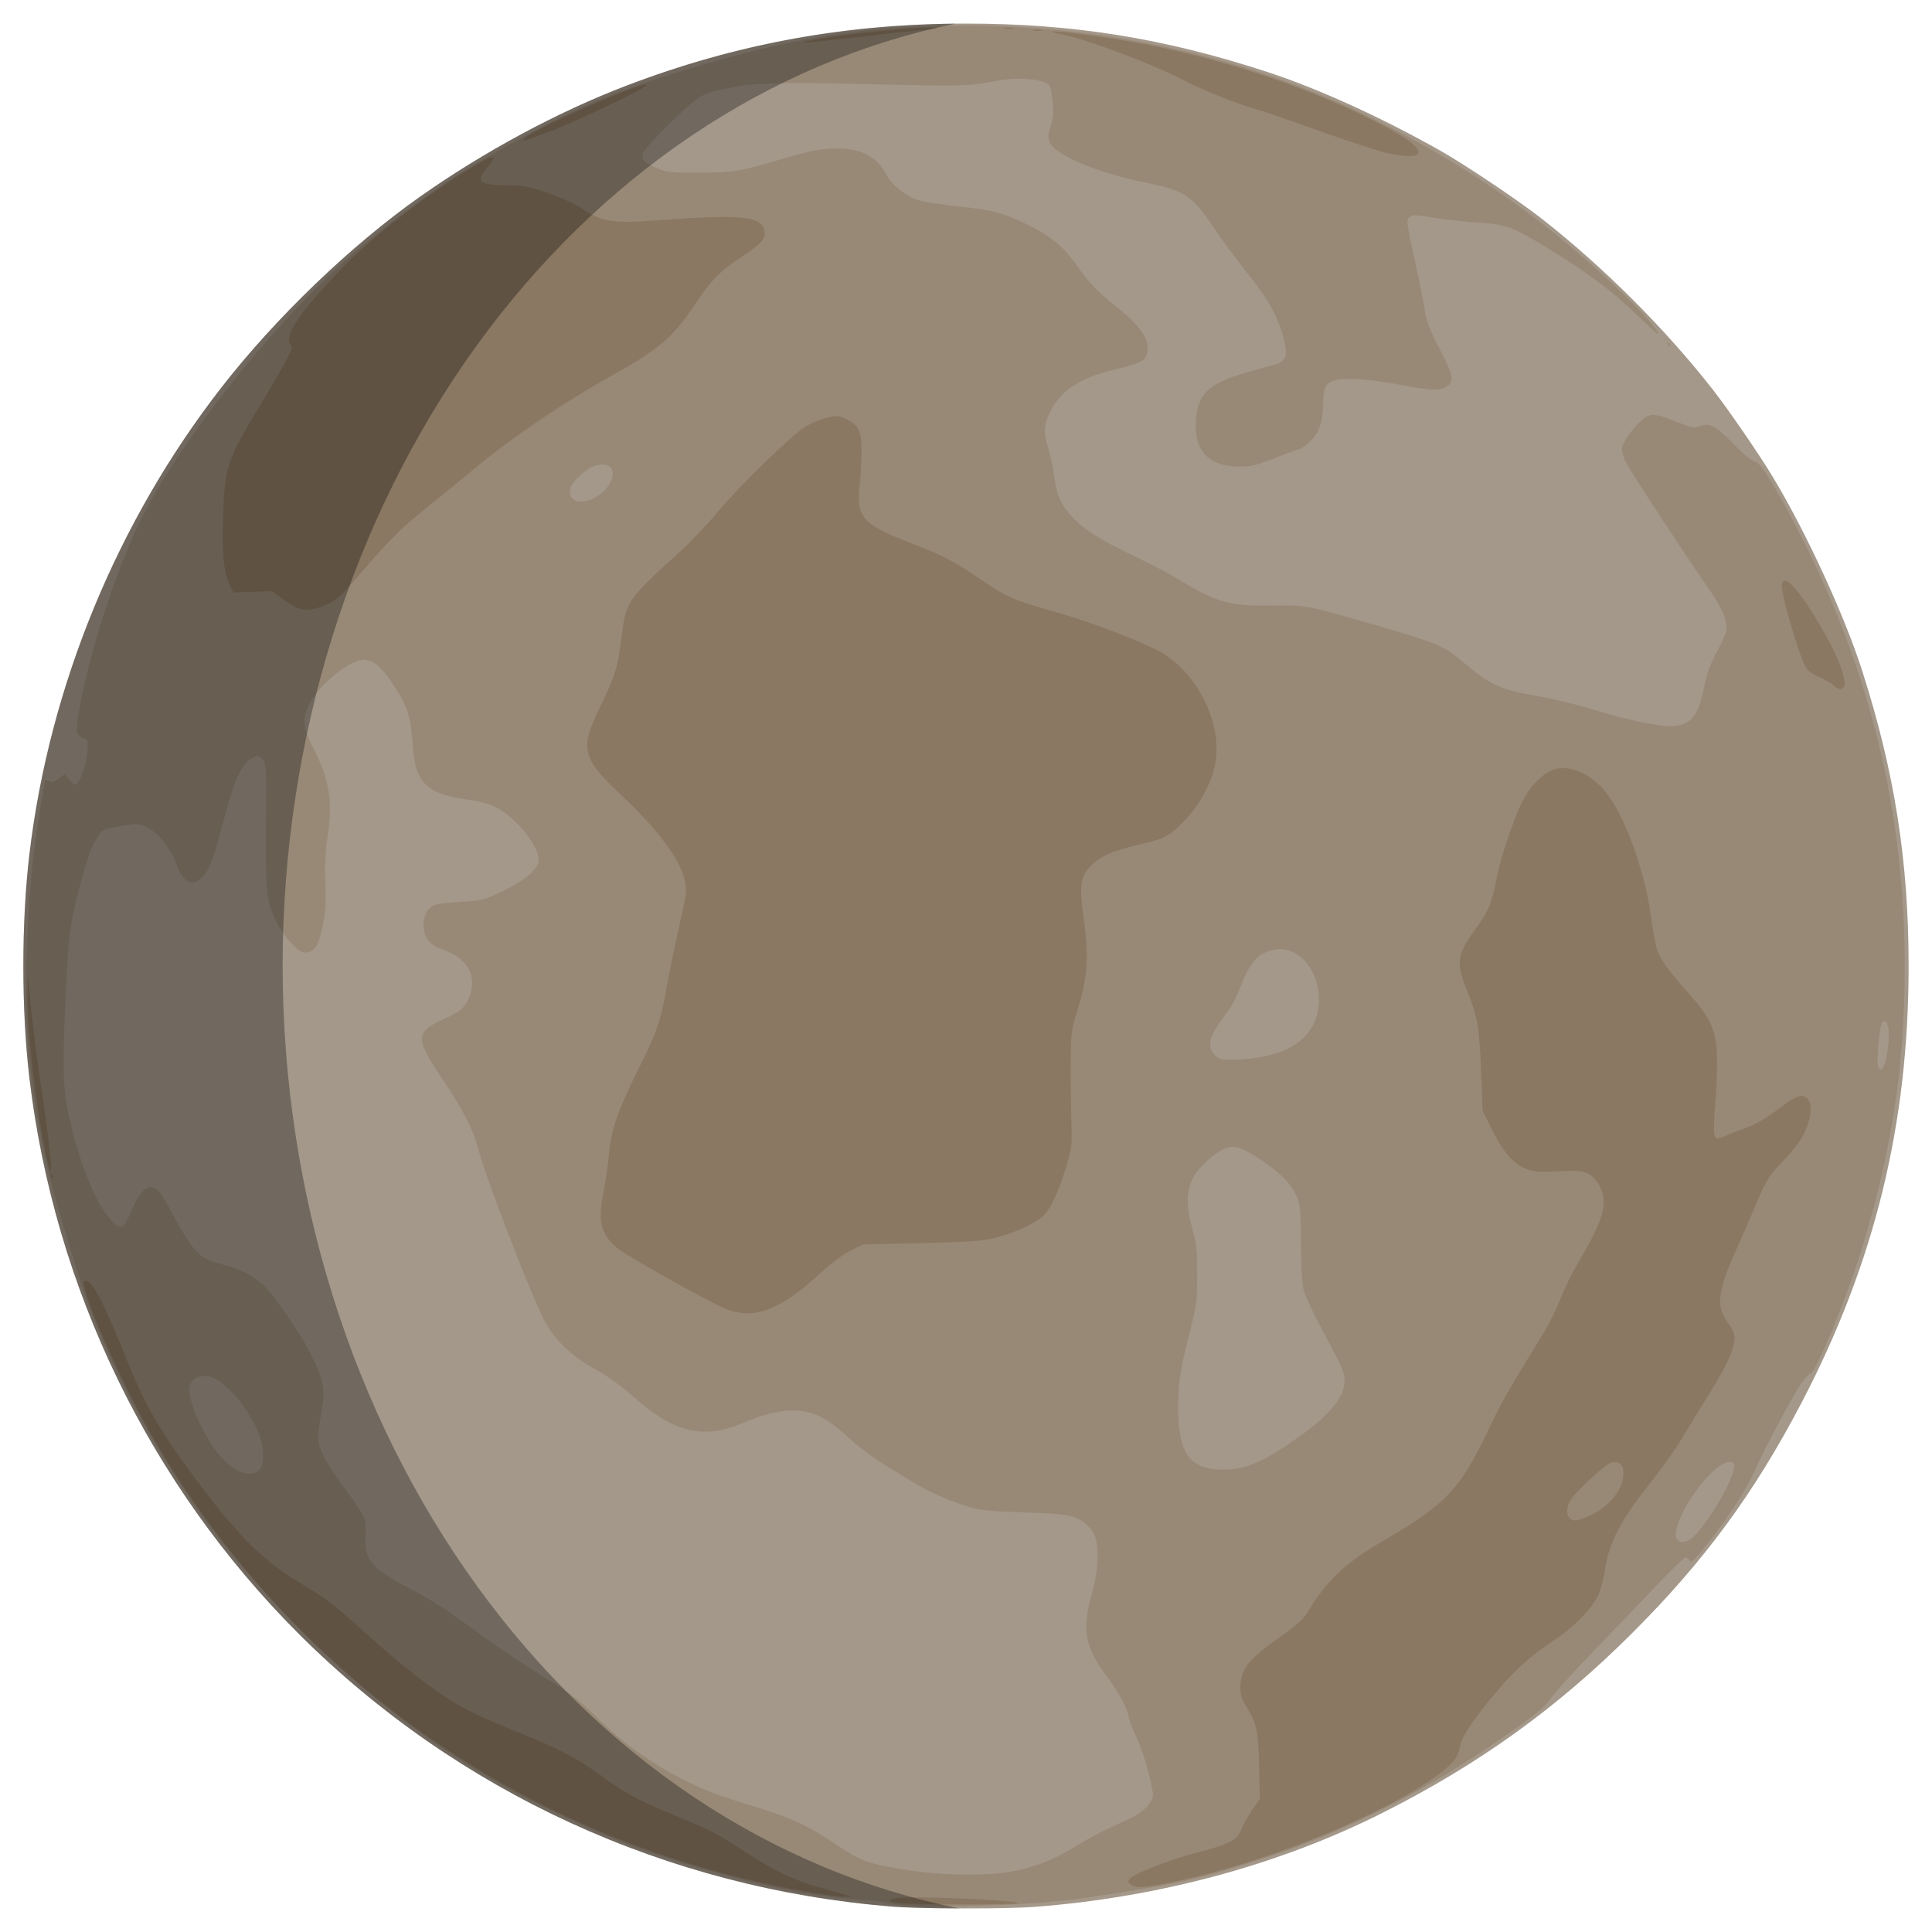
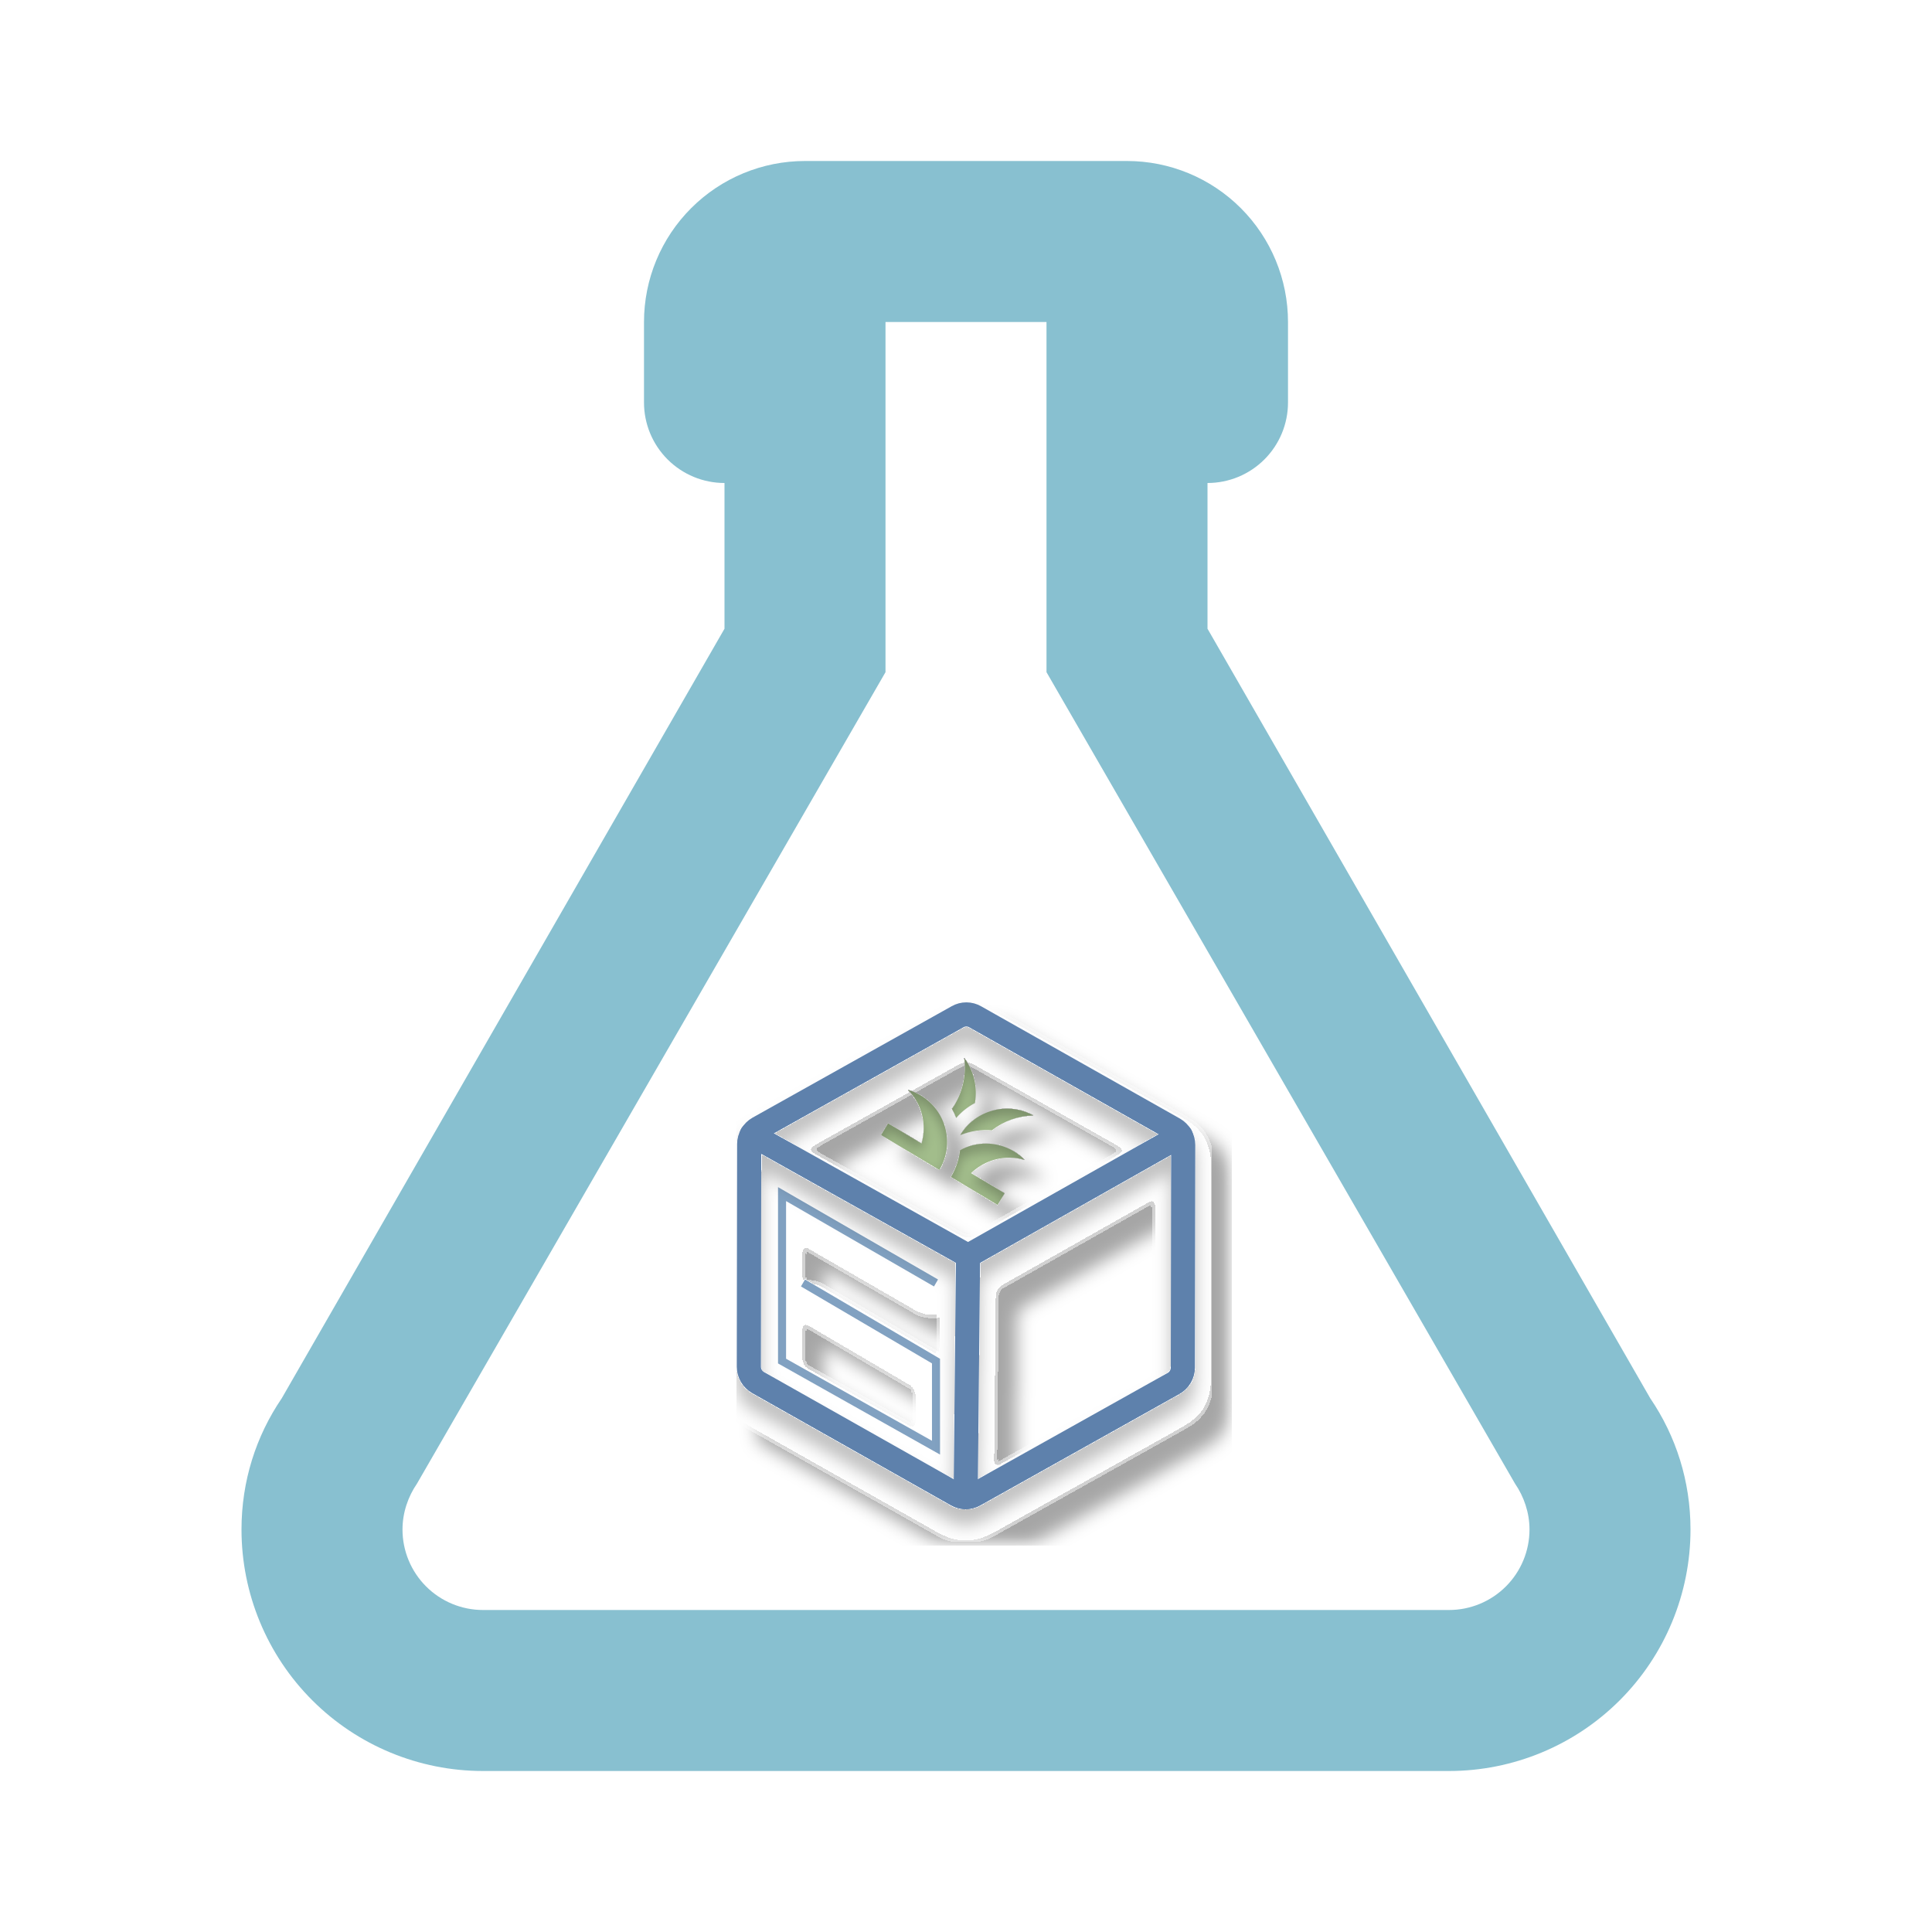
- <svg xmlns="http://www.w3.org/2000/svg" width="3e3" height="3e3" version="1.1" viewBox="0 0 793.75 793.75">
-   <g transform="translate(0 496.75)">
-     <path d="m366.83 286.58c-92.718-7.374-179.02-47.018-244.16-112.16-61.214-61.214-100.28-141.81-110.57-228.13-3.343-28.045-3.343-64.158 0-92.203 8.219-68.95 36.051-136.58 78.861-191.62 22.32-28.698 53.13-58.316 81.438-78.286 26.406-18.628 56.756-34.965 84.987-45.747 45.115-17.232 90.339-25.497 139.51-25.497 43.999 0 81.587 6.042 123.87 19.913 20.88 6.849 46.133 18.326 70.556 32.065 10.34 5.817 32.344 20.552 42.093 28.188 25.335 19.843 50.722 45.203 70.264 70.19 6.506 8.319 19.108 26.667 24.763 36.056 13.586 22.554 29.296 56.632 36.591 79.375 13.322 41.529 19.115 78.339 19.115 121.47 0 64.864-13.981 121.92-43.912 179.2-19.524 37.361-40.044 65.263-69.888 95.029-30.699 30.619-62.763 53.69-102.28 73.591-42.372 21.341-91.674 34.697-142.63 38.639-11.864 0.918-46.756 0.881-58.613-0.062z" fill="#a4988a" stroke-width=".802" />
-     <path d="m370.44 285.91c-3.307-0.286-6.391-0.755-6.853-1.041-0.462-0.286-4.791-0.741-9.621-1.011-25.741-1.44-67.786-11.791-100.98-24.863-11.27-4.438-35.859-16.204-46.367-22.187-30.309-17.26-56.733-37.562-82.749-63.578-22.475-22.475-38.901-42.952-55.014-68.582-15.362-24.435-29.895-55.277-36.765-78.019-1.224-4.053-4.113-13.502-6.419-20.999-10.685-34.735-15.961-72.453-14.86-106.23 0.904-27.731 2.521-45.294 6.054-65.745 0.876-5.071 1.595-9.494 1.598-9.828 0.003-0.334 0.671-0.192 1.485 0.316 1.207 0.754 1.959 0.571 4.082-0.995l2.602-1.919 1.761 2.205c0.969 1.213 2.154 2.205 2.635 2.205 1.478 0 4.316-7.783 4.825-13.229 0.464-4.971 0.407-5.193-1.526-5.928-1.105-0.42-2.24-1.366-2.522-2.102-0.991-2.583 2.014-18.212 6.817-35.456 5.226-18.761 12.665-38.861 19.36-52.316 16.208-32.572 54.229-80.429 85.965-108.2 16.43-14.38 37.353-29.74 52.115-38.259 36.856-21.269 51.93-27.993 85.789-38.269 43.59-13.229 74.681-18.125 115.1-18.125 59.234 0 118.77 13.856 169.53 39.454 39.012 19.675 70.237 41.731 101.15 71.447 7.879 7.574 14.843 15.778 13.394 15.778-0.252 0-4.118-3.548-8.592-7.885-9.516-9.225-19.274-16.613-33.924-25.686-16.943-10.493-19.37-11.426-31.811-12.224-5.802-0.372-14.049-1.284-18.326-2.027-6.37-1.106-8.001-1.163-9.02-0.317-1.682 1.396-1.68 1.416 1.929 17.961 1.745 8 3.594 17.235 4.109 20.523 0.738 4.71 2.021 8.055 6.048 15.772 5.37 10.288 6.011 12.873 3.708 14.939-2.628 2.358-6.656 2.403-17.882 0.2-11.908-2.337-22.989-3.334-27.546-2.48-4.915 0.922-6.085 2.758-6.085 9.545 0 7.69-1.713 12.56-5.678 16.142-1.73 1.563-3.519 2.843-3.974 2.843-0.455 0-4.932 1.624-9.949 3.608-7.798 3.084-9.951 3.608-14.831 3.608-11.781 0-17.978-5.678-17.939-16.436 0.049-13.407 4.491-17.77 23.384-22.972 3.374-0.929 7.572-2.093 9.328-2.588 4.417-1.243 5.214-3.715 3.413-10.582-2.353-8.97-6.352-16.256-14.382-26.202-4.186-5.185-10.396-13.557-13.799-18.603-9.537-14.14-12.218-15.95-28.554-19.277-19.423-3.956-36.673-11.091-39.095-16.171-1.166-2.445-1.158-3.015 0.097-6.996 0.962-3.053 1.228-5.719 0.898-9.023-0.722-7.236-0.98-7.953-3.227-8.977-3.757-1.712-13.076-2.017-19.99-0.655-11.164 2.2-14.438 2.285-52.224 1.363-38-0.927-47.306-0.617-59.926 1.995-3.033 0.628-7.063 1.891-8.956 2.807-4.171 2.019-23.412 20.947-24.106 23.714-0.661 2.634 0.623 3.941 5.978 6.083 4.053 1.621 5.863 1.81 16.965 1.77 13.711-0.049 17.191-0.598 32.472-5.123 13.393-3.966 17.692-4.816 24.348-4.816 10.255 0 16.493 3.377 20.479 11.085 1.947 3.765 8.046 8.6 12.682 10.053 2.325 0.729 9.459 1.87 15.853 2.536 14.81 1.542 19.338 2.722 29.416 7.669 9.361 4.595 14.76 9.08 20.063 16.668 5.069 7.255 8.204 10.493 16.923 17.478 8.111 6.498 12.172 11.831 12.172 15.982 0 5.55-1.246 6.399-13.823 9.427-13.68 3.293-21.175 8.065-25.686 16.354-3.041 5.588-3.397 9.251-1.474 15.192 0.887 2.741 2.019 7.973 2.515 11.626 1.135 8.352 2.885 12.342 7.647 17.432 4.819 5.152 11.552 9.379 25.596 16.072 6.181 2.946 13.667 6.848 16.637 8.672 16.557 10.171 21.867 11.737 39.099 11.528 14.862-0.18 14.56-0.234 40.89 7.388 28.939 8.377 30.051 8.858 40.088 17.335 9.352 7.898 13.915 9.903 28.062 12.329 6.394 1.097 16.305 3.455 22.024 5.24 13.825 4.317 27.202 7.258 32.994 7.254 8.519-6e-3 11.787-3.829 14.198-16.61 0.901-4.776 2.374-8.737 5.365-14.428 3.555-6.764 4.056-8.269 3.636-10.925-0.621-3.928-2.854-8.305-7.835-15.36-7.975-11.297-32.118-48.198-33.572-51.313-0.823-1.764-1.505-4.128-1.514-5.253-0.026-3.031 7.51-12.5 10.817-13.592 2.723-0.899 3.863-0.616 14.977 3.706 3.241 1.26 4.153 1.322 6.579 0.445 3.873-1.4 6.173-0.09 14.263 8.125 3.94 4 7.115 6.569 8.12 6.569 2.013 0 7.375 8.518 17.16 27.26 29.796 57.069 44.324 116.07 44.324 180 0 41.514-5.46 76.857-18.209 117.86-5.795 18.637-18.154 48.586-20.351 49.314-0.703 0.233-2.374 1.95-3.714 3.817-3.244 4.518-15.416 27.317-19.146 35.865-3.382 7.75-11.404 20.138-20.192 31.182-4.902 6.161-6.125 7.29-6.728 6.214-0.405-0.724-1.193-1.316-1.751-1.316-0.558 0-5.862 5.122-11.786 11.383-5.924 6.261-17.446 18.28-25.604 26.711-8.158 8.43-16.061 17.111-17.563 19.29-2.884 4.185-5.211 6.137-18.114 15.192-32.01 22.465-65.6 39.64-99.02 50.631-27.023 8.887-37.824 11.286-75.366 16.738-19.428 2.821-57.847 4.282-74.564 2.834zm48.674-14.478c8.667-2.083 14.406-4.504 22.684-9.572 3.748-2.295 9.07-5.233 11.826-6.529 2.756-1.296 7.32-3.44 10.141-4.764 6.566-3.081 10.403-7.255 9.87-10.734-1.065-6.949-4.17-17.539-6.609-22.537-1.506-3.087-2.972-6.875-3.258-8.419-0.763-4.114-3.92-10.038-8.913-16.722-9.24-12.372-10.458-19.024-6.259-34.19 1.56-5.634 2.243-10.044 2.296-14.833 0.081-7.284-0.827-10.038-4.419-13.391-4.154-3.879-7.241-4.496-25.521-5.104-13.475-0.448-18.376-0.912-22.449-2.128-8.022-2.393-16.97-6.381-24.042-10.717-3.534-2.166-9.3-5.701-12.814-7.855-3.514-2.154-9.376-6.67-13.029-10.037-8.926-8.226-14.676-11.075-22.438-11.116-6.328-0.033-12.273 1.411-20.932 5.084-16.298 6.913-28.167 4.111-44.818-10.58-5.237-4.621-11.08-8.905-14.979-10.982-10.346-5.513-17.669-12.475-22.08-20.991-5.146-9.938-23.516-57.515-26.422-68.431-2.622-9.851-6.071-16.703-15.427-30.651-10.956-16.332-10.921-18.941 0.321-24.065 7.309-3.331 8.756-4.513 10.699-8.744 4.044-8.807-0.534-16.937-11.495-20.41-4.442-1.407-7.042-4.929-7.042-9.54 0-4.033 1.388-6.732 4.25-8.264 0.97-0.519 5.918-1.183 10.997-1.475 8.993-0.518 9.455-0.638 17.686-4.608 9.214-4.444 14.372-8.987 14.372-12.658 0-5.772-9.534-17.512-17.498-21.548-2.78-1.409-6.903-2.501-12.288-3.257-10.431-1.464-15.957-4.04-18.662-8.7-2.198-3.787-2.585-5.626-3.613-17.17-0.839-9.429-2.515-13.786-8.803-22.883-4.25-6.148-7.355-8.595-10.905-8.595-5.809 0-18.141 9.897-22.378 17.959-3.111 5.918-2.804 9.722 1.456 18.052 6.92 13.53 8.216 22.121 5.764 38.222-0.73 4.795-0.962 10.693-0.678 17.259 0.328 7.604 0.106 11.576-0.934 16.711-2.002 9.882-3.426 12.063-7.875 12.063-2.358 0-8.136-6.31-11.034-12.051-4.42-8.756-4.728-11.447-4.557-39.843 0.152-25.205 0.115-25.877-1.512-27.504-1.443-1.443-1.952-1.538-3.777-0.707-4.588 2.091-7.571 8.458-12.175 25.991-3.899 14.848-5.828 20.056-8.48 22.894-4.176 4.47-7.813 2.891-10.704-4.648-2.846-7.423-7.182-12.99-11.966-15.362-3.678-1.824-4.164-1.872-9.621-0.965-8.839 1.47-8.837 1.469-10.803 4.383-2.58 3.826-4.533 9.273-7.735 21.573-3.832 14.722-4.348 18.665-5.463 41.689-1.521 31.42-1.28 40.84 1.341 52.3 4.46 19.506 10.819 35.177 17.051 42.024 4.203 4.618 5.381 4.12 8.51-3.599 3.392-8.367 6.847-11.288 10.512-8.887 1.015 0.665 4.144 5.656 6.954 11.091 2.854 5.52 6.654 11.545 8.611 13.65 3.515 3.782 3.952 3.99 15.441 7.346 4.876 1.424 10.327 4.715 13.769 8.312 4.306 4.5 14.264 19.18 18.141 26.744 5.554 10.836 6.322 14.841 4.643 24.238-0.732 4.101-1.332 8.911-1.332 10.689 0 4.437 3.408 10.833 11.602 21.775 3.734 4.986 7.128 10.293 7.542 11.795 0.415 1.502 0.563 4.838 0.329 7.413-0.817 9.008 2.827 13.079 19.333 21.6 6.396 3.301 14.658 8.542 21.648 13.732 12.078 8.967 24.917 17.609 37.723 25.392 5.567 3.383 10.196 7.09 15.603 12.495 14.101 14.094 30.615 24.825 49.38 32.088 2.205 0.853 9.421 3.195 16.035 5.202 14.996 4.552 22.544 8.061 33.718 15.676 9.416 6.417 12.69 7.675 25.825 9.925 17.993 3.082 37.836 3.241 49.664 0.399zm277.38-137.61c7.886-8.362 17.888-27.111 15.654-29.345-4.267-4.267-20.648 14.843-23.488 27.4-1.253 5.542 3.361 6.687 7.833 1.945zm-590.31-26.22c2.119-1.55 2.521-7.428 0.891-13.063-2.367-8.187-9.737-18.611-16.75-23.691-5.772-4.181-12.532-2.372-12.532 3.355 0 6.309 6.88 20.975 12.962 27.63 5.709 6.246 11.709 8.49 15.429 5.77zm406.59-2.165c5.898-2.029 11.312-5.078 20.222-11.389 13.509-9.569 19.44-16.817 19.44-23.756 0-2.004-0.968-4.982-2.68-8.245-1.474-2.809-5.051-9.617-7.948-15.13s-5.706-11.646-6.241-13.63c-0.587-2.176-1.013-9.815-1.072-19.242-0.088-14.083-0.266-15.996-1.786-19.283-2.404-5.196-5.968-8.944-13.438-14.135-8.025-5.576-11.361-6.87-15.043-5.835-4.272 1.2-11.314 7.333-13.929 12.13-2.959 5.43-3.06 11.754-0.341 21.511 1.596 5.728 1.899 8.669 1.901 18.441 2e-3 10.746-0.221 12.505-2.941 23.251-4.149 16.39-4.835 20.805-4.859 31.269-0.044 18.965 4.7 25.597 18.343 25.639 3.651 0.011 7.365-0.56 10.374-1.595zm261.64-165.36c1.254-3.991 1.954-11.484 1.365-14.622-0.664-3.541-2.531-3.666-3.146-0.211-0.882 4.96-1.528 14.934-1.049 16.183 0.774 2.016 1.948 1.455 2.83-1.351zm-256.37-2.548c14.277-2.547 22.335-9.597 23.638-20.68 1.529-13.008-7.12-24.826-17.219-23.528-7.119 0.915-10.778 4.722-14.853 15.453-1.207 3.179-2.981 6.877-3.942 8.218-0.961 1.341-3.128 4.377-4.816 6.746-4.106 5.762-4.726 10.02-1.875 12.87 1.822 1.822 2.708 2.062 7.514 2.037 2.997-0.015 8.195-0.518 11.553-1.117zm-273.03-230.16c7.48-4.383 9.244-13.236 2.638-13.236-3.458 0-5.911 1.252-9.856 5.032-2.82 2.702-3.666 4.09-3.666 6.015 0 4.519 5.144 5.553 10.884 2.189zm440.16-62.711c-0.435-1.143-0.343-1.235 0.449-0.449 0.548 0.544 0.794 1.191 0.547 1.438-0.247 0.247-0.695-0.198-0.996-0.989z" fill="#988977" stroke-width=".802" />
-     <path d="m370.84 285.25c-6.495-0.396-7.267-1.537-1.526-2.254 7.287-0.91 49.5 0.964 48.758 2.165-0.401 0.649-36.927 0.717-47.232 0.089zm-40.489-5.006c-57.67-10.404-108.82-31.56-155.94-64.501-45.551-31.842-84.647-74.789-112.45-123.52-13.171-23.089-29.768-61.112-27.333-62.617 2.645-1.635 7.343 7.114 17.908 33.353 7.354 18.264 13.503 28.77 28.86 49.309 16.743 22.393 27.211 32.65 42.616 41.76 9.752 5.766 13.097 8.364 27.639 21.464 12.829 11.556 26.442 22.184 34.901 27.248 5.911 3.539 13.975 7.262 27.054 12.49 15.019 6.004 24.255 10.821 32.559 16.982 10.117 7.505 15.082 10.208 30.868 16.805 16.582 6.93 16.212 6.738 29.264 15.188 12.003 7.771 20.067 11.594 30.868 14.632 3.969 1.116 8.479 2.393 10.022 2.836l2.806 0.807-3.608 5e-3c-1.984 2e-3 -9.2-1.004-16.035-2.237zm134.28-2.729c-1.232-0.901-1.338-1.343-0.549-2.293 1.849-2.227 16.303-7.921 27.267-10.742 13.688-3.521 16.94-5.197 18.578-9.573 0.673-1.799 2.667-5.363 4.431-7.921l3.207-4.651-0.257-12.52c-0.31-15.119-0.934-18.317-4.786-24.547-2.436-3.938-2.965-5.538-2.92-8.819 0.104-7.538 3.097-11.335 16.301-20.679 6.651-4.707 9.708-7.428 11.225-9.992 7.655-12.94 15.246-20.179 30.547-29.13 27.263-15.948 32.212-21.294 45.207-48.839 3.908-8.284 7.026-13.694 21.175-36.75 2.256-3.676 5.408-10.055 7.005-14.176 1.597-4.121 4.906-10.855 7.354-14.964 10.348-17.373 12.372-24.435 8.913-31.106-2.729-5.263-6.062-6.918-13.086-6.498-3.087 0.184-7.777 0.341-10.423 0.348-8.993 0.023-14.539-4.646-21.035-17.706l-3.681-7.402-0.635-16.494c-0.69-17.901-1.423-22.011-5.943-33.31-4.447-11.114-3.946-14.453 3.734-24.888 5.061-6.876 6.704-10.729 8.335-19.546 1.628-8.798 6.734-24.382 10.562-32.231 3.368-6.907 8.967-12.549 13.726-13.83 6.243-1.681 14.248 1.728 20.129 8.573 8.087 9.413 16.584 32.231 19.242 51.676 0.886 6.48 2.145 13.061 2.798 14.623 1.737 4.158 5.136 8.766 12.456 16.89 8.759 9.721 11.214 14.773 11.835 24.352 0.263 4.062 9e-3 13.311-0.565 20.553-1.233 15.553-0.96 16.545 3.887 14.11 1.611-0.809 4.371-1.93 6.135-2.491 5.195-1.652 10.746-4.705 16.32-8.977 6.24-4.782 8.471-5.759 10.583-4.629 3.143 1.682 2.972 7.438-0.444 14.988-1.15 2.542-4.515 6.956-8.564 11.234-6.338 6.697-6.904 7.604-11.407 18.263-2.606 6.168-6.49 15.095-8.63 19.837-5.097 11.29-6.79 18.253-5.548 22.811 0.505 1.854 1.813 4.434 2.906 5.733 1.093 1.299 2.205 3.451 2.471 4.782 0.82 4.098-2.539 12.138-9.997 23.933-3.856 6.099-9.064 14.579-11.573 18.846-2.509 4.266-8.525 12.714-13.37 18.774-11.482 14.359-16.5 23.97-18.09 34.647-0.611 4.102-1.923 9.084-2.914 11.07-2.82 5.646-9.868 12.817-17.834 18.142-9.978 6.671-15.522 11.59-23.469 20.819-8.801 10.223-14.536 18.609-15.187 22.209-0.287 1.586-0.991 3.813-1.566 4.949-2.018 3.991-12.43 11.497-25.851 18.633-26.794 14.247-62.454 27.093-91.794 33.069-11.016 2.244-14.074 2.402-16.211 0.839zm189.48-152.07c5.774-2.885 11.007-8.429 12.225-12.951 1.663-6.175-0.044-9.425-4.379-8.336-2.488 0.625-15.287 12.579-16.987 15.866-2.193 4.241-1.034 7.877 2.51 7.877 0.944 0 3.928-1.105 6.631-2.456zm-356.12-84.499c-7.159-2.943-40.949-21.939-44.629-25.089-6.488-5.553-7.798-10.756-5.564-22.088 0.887-4.5 1.942-11.789 2.344-16.199 0.909-9.969 3.739-18.261 11.624-34.062 8.126-16.282 9.581-20.411 12.013-34.088 1.176-6.615 3.576-18.301 5.332-25.97 2.894-12.635 3.112-14.339 2.32-18.15-1.781-8.579-11.068-21.17-25.861-35.062-16.644-15.63-17.511-19.174-8.982-36.717 6.211-12.774 7.132-15.767 8.731-28.361 1.901-14.974 2.264-15.503 24.428-35.636 4.066-3.693 10.745-10.729 14.842-15.634 9.573-11.462 30.943-32.208 36.661-35.591 2.434-1.44 6.408-3.034 8.831-3.543 3.89-0.816 4.767-0.744 7.505 0.614 5.327 2.644 6.418 4.945 6.359 13.421-0.028 4.048-0.347 10.11-0.709 13.473-1.481 13.748 0.789 16.291 21.78 24.404 12.587 4.865 17.074 7.231 28.642 15.104 10.434 7.101 12.686 8.043 32.862 13.749 11.069 3.13 31.428 10.931 39.344 15.075 15.867 8.305 26.803 30.248 23.344 46.838-1.588 7.615-6.168 16.172-11.982 22.388-6.12 6.542-8.453 7.896-17.042 9.891-11.516 2.675-16.725 4.653-20.287 7.702-6.168 5.279-6.745 8.577-4.41 25.179 1.889 13.431 1.209 22.719-2.555 34.845-2.938 9.468-2.987 9.838-3.035 23.251-0.027 7.497 0.1 18.14 0.282 23.652 0.314 9.511 0.197 10.47-2.308 18.805-3.052 10.158-6.199 16.77-9.436 19.832-3.068 2.902-11.298 6.656-19.118 8.72-5.529 1.46-9.749 1.772-30.571 2.266l-24.157 0.573-5.107 2.522c-3.196 1.578-8.155 5.313-13.249 9.979-16.069 14.717-26.791 18.616-38.244 13.907zm-277.06-54.624c0.038-0.934 0.228-1.124 0.484-0.484 0.232 0.579 0.203 1.27-0.063 1.537-0.266 0.266-0.456-0.207-0.421-1.052zm-1.937-8.151c-4.476-21.332-7.883-51.61-7.638-67.866l0.11-7.3 0.646 7.617c0.946 11.152 2.96 27.193 5.603 44.625 2.333 15.383 3.742 29.138 2.985 29.138-0.222 0-0.99-2.796-1.707-6.214zm734.59-193.15c-0.605-0.729-3.296-2.311-5.98-3.515-4.148-1.861-5.124-2.714-6.514-5.689-2.64-5.651-9.052-27.982-9.052-31.524 0-6.353 6.037-0.383 15.321 15.151 9.124 15.267 12.943 26.903 8.831 26.903-0.828 0-2.001-0.597-2.606-1.326zm-630.95-31.873c-1.578-0.547-4.645-2.355-6.815-4.019l-3.946-3.025-16.005 0.556-1.35-2.806c-2.641-5.488-3.342-12.356-2.856-27.988 0.662-21.298 1.159-22.764 16.204-47.795 10.632-17.688 12.802-21.977 11.686-23.093-3.346-3.346 3.455-13.478 21.546-32.101 12.827-13.204 35.393-30.586 53.751-41.402 8.54-5.032 9.905-4.81 5.182 0.843-4.811 5.758-3.285 6.905 9.413 7.078 5.916 0.081 8.329 0.573 15.926 3.249 4.925 1.735 10.807 4.382 13.072 5.883 9.309 6.168 12.602 6.64 34.99 5.013 30.615-2.225 39.21-1.378 40.559 3.998 0.892 3.556-0.888 5.732-9.118 11.141-9.307 6.117-12.46 9.362-20.005 20.585-8.715 12.964-14.274 17.589-35.092 29.202-17.534 9.78-39.752 24.793-52.917 35.756-6.615 5.508-16.356 13.465-21.648 17.682-10.108 8.055-14.863 12.763-26.191 25.937-8.851 10.293-10.716 12.008-15.1 13.889-5.122 2.197-7.998 2.559-11.288 1.419zm447.23-186.98c-2.987-0.641-15.434-4.724-27.661-9.073-12.227-4.349-23.838-8.339-25.802-8.866-7.363-1.976-23.136-8.259-30.103-11.989-11.712-6.272-39.475-16.734-50.11-18.884-13.205-2.669 7.822-0.512 27.145 2.785 37.339 6.371 77.381 19.815 107.55 36.111 16.316 8.812 15.83 13.534-1.021 9.917zm-354.13-6.238c4.263-4.067 47.261-22.868 49.998-21.861 1.408 0.518-28.562 14.99-39.715 19.177-10.921 4.1-12.086 4.404-10.284 2.684zm118.13-40.251c12.509-2.486 45.43-5.687 50.627-4.922 1.621 0.239 1.099 0.392-1.619 0.477-2.205 0.069-14.652 1.383-27.661 2.921-24.865 2.939-30.487 3.34-21.347 1.523zm90.909-4.095c0.997-0.192 2.441-0.184 3.207 0.016 0.767 0.201-0.05 0.358-1.813 0.349-1.764-9e-3 -2.391-0.173-1.394-0.365zm-12.036-0.801c0.992-0.191 2.616-0.191 3.608 0 0.992 0.191 0.18 0.347-1.804 0.347-1.984 0-2.796-0.156-1.804-0.347z" fill="#8b7862" stroke-width=".802" />
-     <path transform="matrix(.26458 0 0 .26458 0 -496.75)" d="m1483.8 36.699c-179.56 1.776-345.48 33.057-511.01 96.279-106.7 40.754-221.41 102.5-321.21 172.9-106.99 75.475-223.44 187.42-307.8 295.88-161.8 208.04-266.99 463.64-298.06 724.24-12.635 106-12.635 242.49 0 348.48 38.888 326.23 186.53 630.85 417.89 862.21 246.22 246.22 572.38 396.05 922.81 423.93 21.156 1.683 61.73 2.592 103.38 2.728-291.05-57.866-555.82-234.33-747.97-498.89-195.17-268.73-302.61-610.72-302.98-964.46 0.14-352.82 106.79-694.07 300.86-962.69 190.93-264.28 454.23-441.29 744.09-500.61z" fill-opacity=".314" stroke-width="3.03" />
+ <svg xmlns="http://www.w3.org/2000/svg" width="480" height="480" viewBox="0 0 480 480" fill="none">
+   <path d="M100 380C100 385.304 102.107 390.391 105.858 394.142C109.609 397.893 114.696 400 120 400H360C365.304 400 370.391 397.893 374.142 394.142C377.893 390.391 380 385.304 380 380C380 375.8 378.6 371.8 376.4 368.6L260 167V80H220V167L103.6 368.6C101.4 371.8 100 375.8 100 380ZM120 440C104.087 440 88.826 433.679 77.574 422.426C66.321 411.174 60 395.913 60 380C60 368 63.6 356.8 70 347.4L180 156.2V120C174.696 120 169.609 117.893 165.858 114.142C162.107 110.391 160 105.304 160 100V80C160 69.391 164.214 59.217 171.716 51.716C179.217 44.214 189.391 40 200 40H280C290.609 40 300.783 44.214 308.284 51.716C315.786 59.217 320 69.391 320 80V100C320 105.304 317.893 110.391 314.142 114.142C310.391 117.893 305.304 120 300 120V156.2L410 347.4C416.4 356.8 420 368 420 380C420 395.913 413.679 411.174 402.426 422.426C391.174 433.679 375.913 440 360 440H120Z" fill="#88C0D0" />
+   <g filter="url(#filter0_d_731_7)">
+     <g filter="url(#filter1_i_731_7)">
+       <path d="M233.378 290.678L218.906 281.998L220.642 279.104L228.963 284.095C230.317 279.377 229.049 274.307 225.624 270.797C226.689 271.121 227.746 271.558 228.744 272.157C235.141 275.993 237.214 284.282 233.378 290.678ZM254.568 288.157C253.78 287.37 252.897 286.644 251.899 286.045C247.659 283.501 242.568 283.557 238.531 285.76C238.378 286.967 238.127 288.174 237.704 289.337C237.328 290.391 236.862 291.43 236.272 292.414L247.849 299.358L249.585 296.464L241.25 291.464C244.789 288.057 249.859 286.789 254.568 288.157ZM246.457 280.813C249.383 278.495 253 277.221 256.716 277.127C250.369 273.635 242.344 275.729 238.586 281.995C241.045 281.011 243.748 280.605 246.457 280.813ZM242.216 274.039C242.902 270.14 241.978 266.103 239.596 262.923C240.065 266.865 239.296 270.969 237.1 274.63C236.918 274.934 236.701 275.197 236.513 275.478C236.926 276.199 237.262 276.951 237.566 277.724C238.894 276.198 240.495 274.974 242.216 274.039Z" fill="#A3BE8C" />
+     </g>
+     <g filter="url(#filter2_d_731_7)">
+       <path d="M232.547 318.75L194.297 296.672V338.156L232.547 359.672V338.156L199.5 318.75" stroke="#81A1C1" stroke-width="2" />
+     </g>
+     <g filter="url(#filter3_d_731_7)">
+       <path d="M293.879 339.796L293.962 284.448C293.959 283.649 293.745 282.864 293.342 282.173C292.938 281.483 292.36 280.91 291.665 280.514L242.284 252.621C241.619 252.235 240.864 252.031 240.095 252.03C239.326 252.028 238.57 252.229 237.903 252.612L188.439 280.292C187.743 280.685 187.163 281.255 186.758 281.944C186.352 282.633 186.136 283.417 186.131 284.216L186.048 339.564C186.051 340.364 186.265 341.149 186.668 341.839C187.071 342.53 187.649 343.102 188.344 343.499L237.725 371.392C238.391 371.777 239.146 371.981 239.915 371.983C240.684 371.984 241.44 371.784 242.106 371.401L291.57 343.721C292.267 343.328 292.847 342.758 293.252 342.069C293.657 341.38 293.873 340.596 293.879 339.796V339.796Z" stroke="#5E81AC" stroke-width="6" stroke-linecap="round" stroke-linejoin="round" />
+       <path d="M293.348 282.145L240.51 312.007L186.752 281.916" stroke="#5E81AC" stroke-width="6" stroke-linecap="round" stroke-linejoin="round" />
+       <path d="M240.51 312.007L239.915 371.958" stroke="#5E81AC" stroke-width="6" stroke-linecap="round" stroke-linejoin="round" />
+     </g>
  </g>
+   <defs>
+     <filter id="filter0_d_731_7" x="183.048" y="249.03" width="122.914" height="134.953" filterUnits="userSpaceOnUse" color-interpolation-filters="sRGB">
+       <feFlood flood-opacity="0" result="BackgroundImageFix" />
+       <feColorMatrix in="SourceAlpha" type="matrix" values="0 0 0 0 0 0 0 0 0 0 0 0 0 0 0 0 0 0 127 0" result="hardAlpha" />
+       <feOffset dx="5" dy="5" />
+       <feGaussianBlur stdDeviation="2" />
+       <feComposite in2="hardAlpha" operator="out" />
+       <feColorMatrix type="matrix" values="0 0 0 0 0 0 0 0 0 0 0 0 0 0 0 0 0 0 0.35 0" />
+       <feBlend mode="normal" in2="BackgroundImageFix" result="effect1_dropShadow_731_7" />
+       <feBlend mode="normal" in="SourceGraphic" in2="effect1_dropShadow_731_7" result="shape" />
+     </filter>
+     <filter id="filter1_i_731_7" x="218.906" y="262.923" width="37.81" height="38.435" filterUnits="userSpaceOnUse" color-interpolation-filters="sRGB">
+       <feFlood flood-opacity="0" result="BackgroundImageFix" />
+       <feBlend mode="normal" in="SourceGraphic" in2="BackgroundImageFix" result="shape" />
+       <feColorMatrix in="SourceAlpha" type="matrix" values="0 0 0 0 0 0 0 0 0 0 0 0 0 0 0 0 0 0 127 0" result="hardAlpha" />
+       <feOffset dy="2" />
+       <feGaussianBlur stdDeviation="1.5" />
+       <feComposite in2="hardAlpha" operator="arithmetic" k2="-1" k3="1" />
+       <feColorMatrix type="matrix" values="0 0 0 0 0 0 0 0 0 0 0 0 0 0 0 0 0 0 0.25 0" />
+       <feBlend mode="normal" in2="shape" result="effect1_innerShadow_731_7" />
+     </filter>
+     <filter id="filter2_d_731_7" x="189.297" y="294.94" width="48.25" height="74.442" filterUnits="userSpaceOnUse" color-interpolation-filters="sRGB">
+       <feFlood flood-opacity="0" result="BackgroundImageFix" />
+       <feColorMatrix in="SourceAlpha" type="matrix" values="0 0 0 0 0 0 0 0 0 0 0 0 0 0 0 0 0 0 127 0" result="hardAlpha" />
+       <feOffset dy="4" />
+       <feGaussianBlur stdDeviation="2" />
+       <feComposite in2="hardAlpha" operator="out" />
+       <feColorMatrix type="matrix" values="0 0 0 0 1 0 0 0 0 1 0 0 0 0 1 0 0 0 0.25 0" />
+       <feBlend mode="normal" in2="BackgroundImageFix" result="effect1_dropShadow_731_7" />
+       <feBlend mode="normal" in="SourceGraphic" in2="effect1_dropShadow_731_7" result="shape" />
+     </filter>
+     <filter id="filter3_d_731_7" x="179.048" y="249.03" width="121.914" height="133.953" filterUnits="userSpaceOnUse" color-interpolation-filters="sRGB">
+       <feFlood flood-opacity="0" result="BackgroundImageFix" />
+       <feColorMatrix in="SourceAlpha" type="matrix" values="0 0 0 0 0 0 0 0 0 0 0 0 0 0 0 0 0 0 127 0" result="hardAlpha" />
+       <feOffset dy="4" />
+       <feGaussianBlur stdDeviation="2" />
+       <feComposite in2="hardAlpha" operator="out" />
+       <feColorMatrix type="matrix" values="0 0 0 0 0 0 0 0 0 0 0 0 0 0 0 0 0 0 0.25 0" />
+       <feBlend mode="normal" in2="BackgroundImageFix" result="effect1_dropShadow_731_7" />
+       <feBlend mode="normal" in="SourceGraphic" in2="effect1_dropShadow_731_7" result="shape" />
+     </filter>
+   </defs>
</svg>
